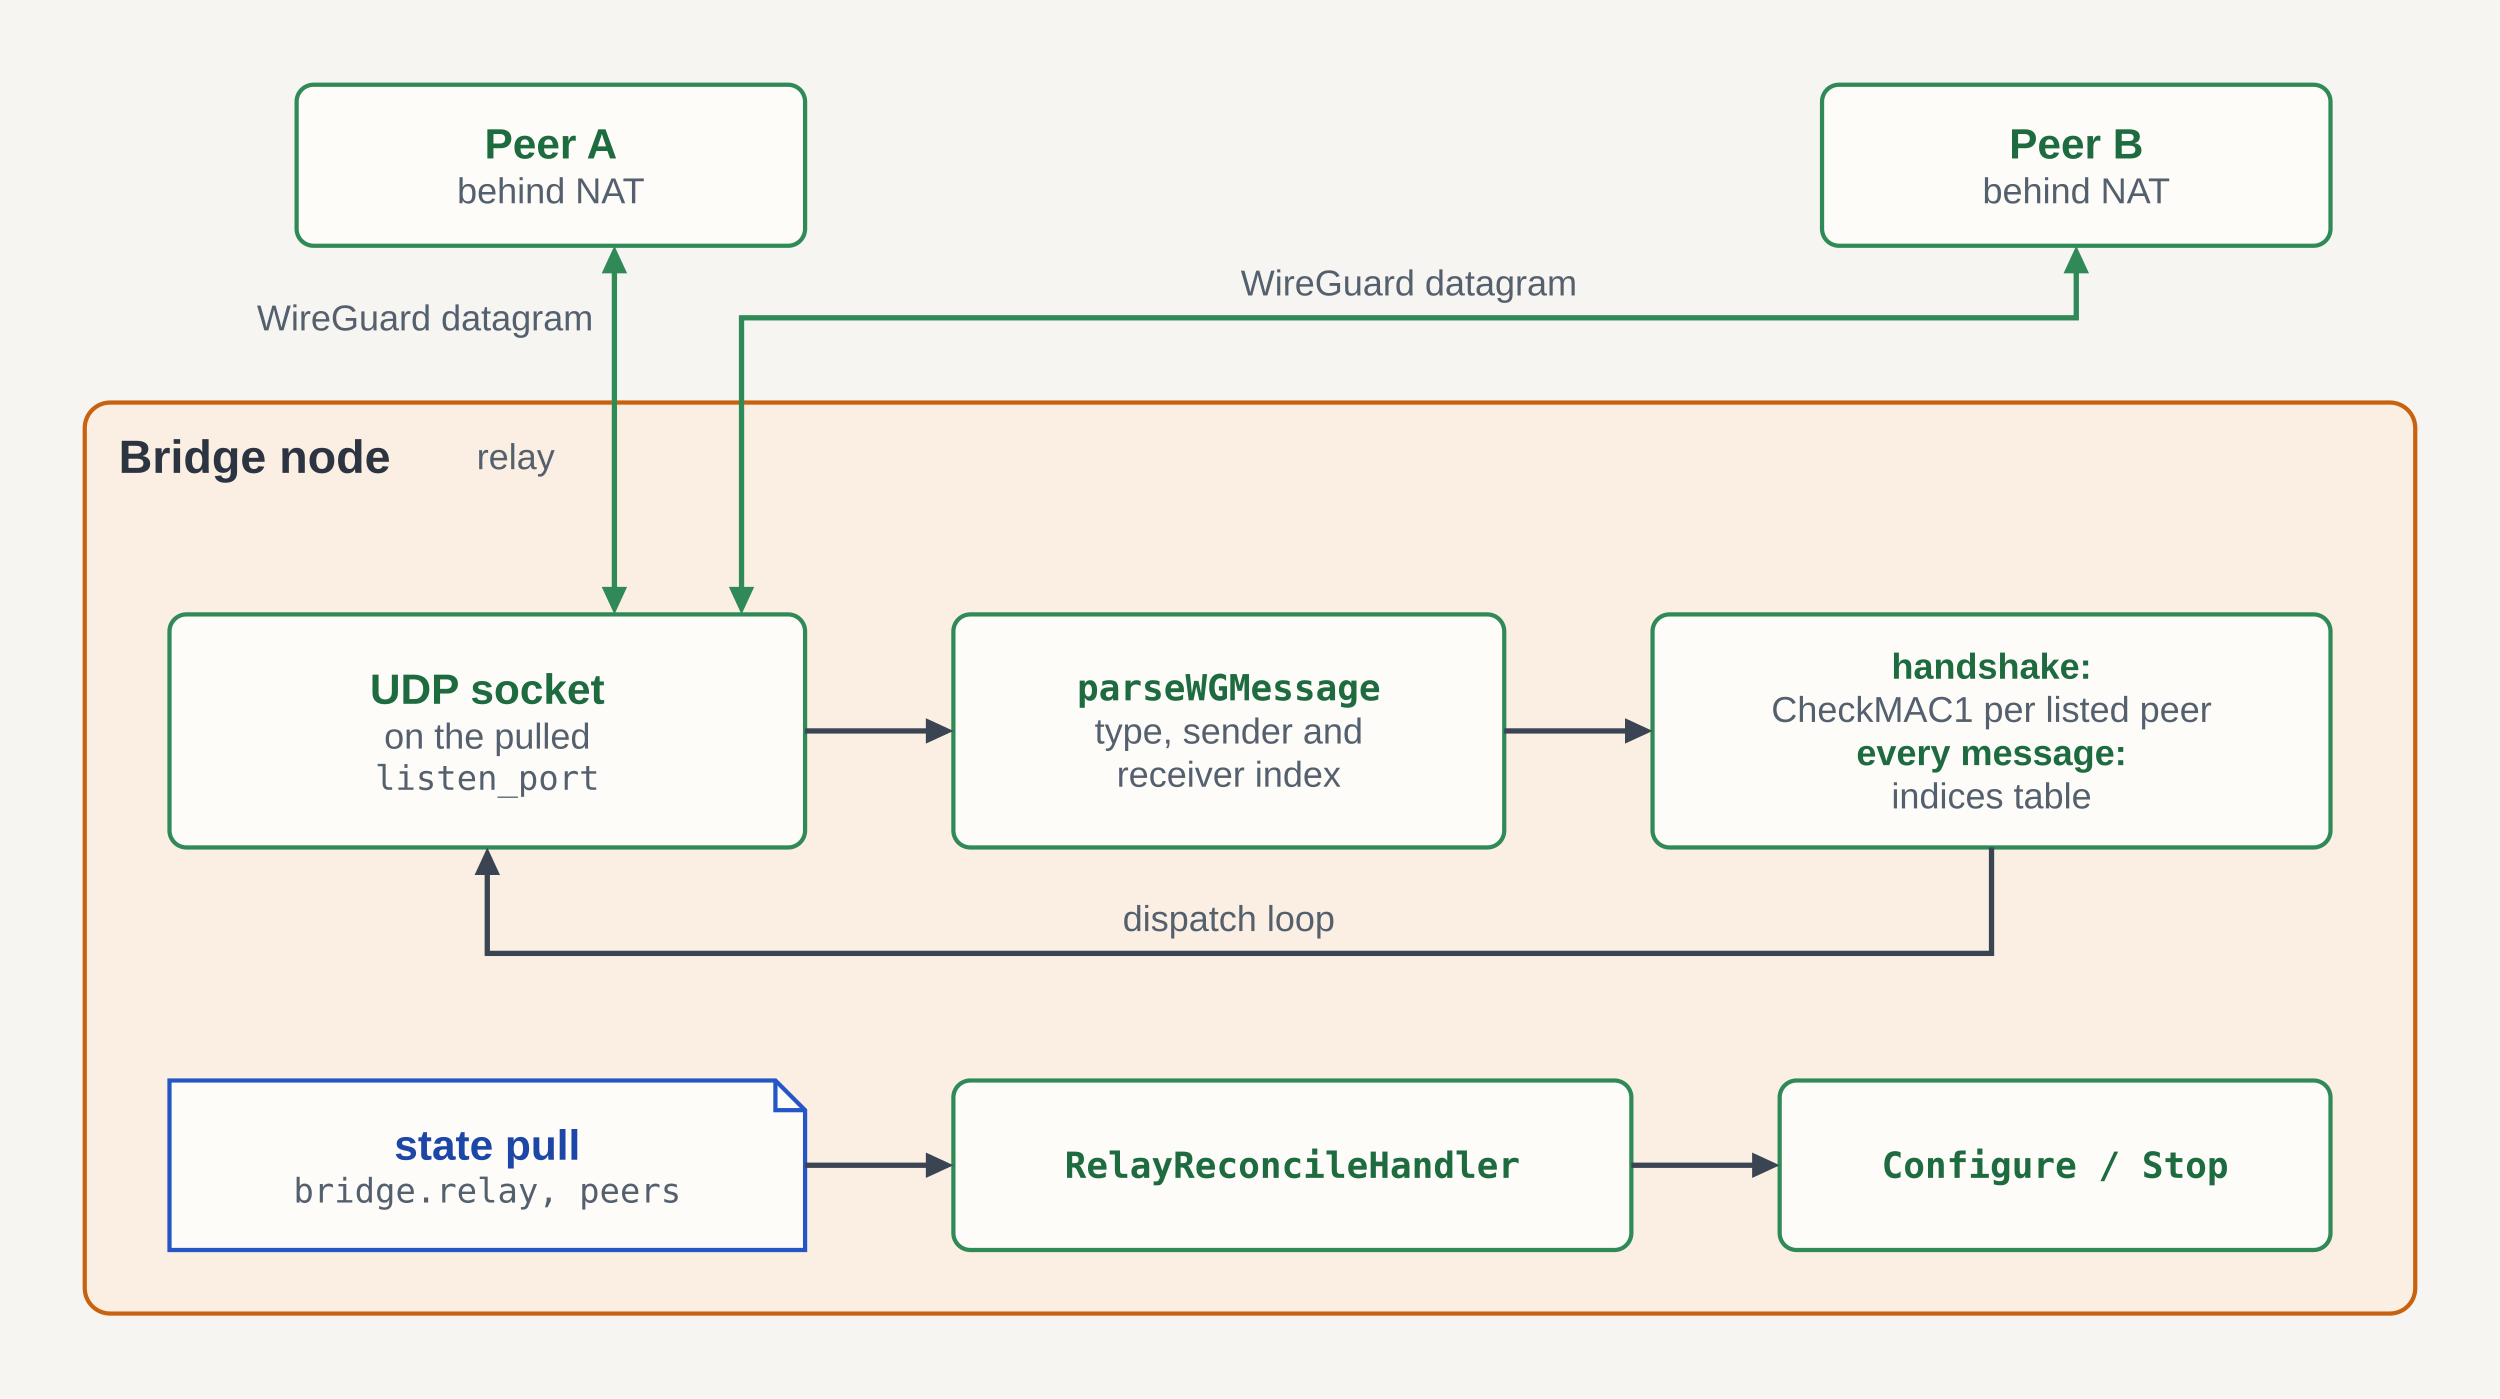
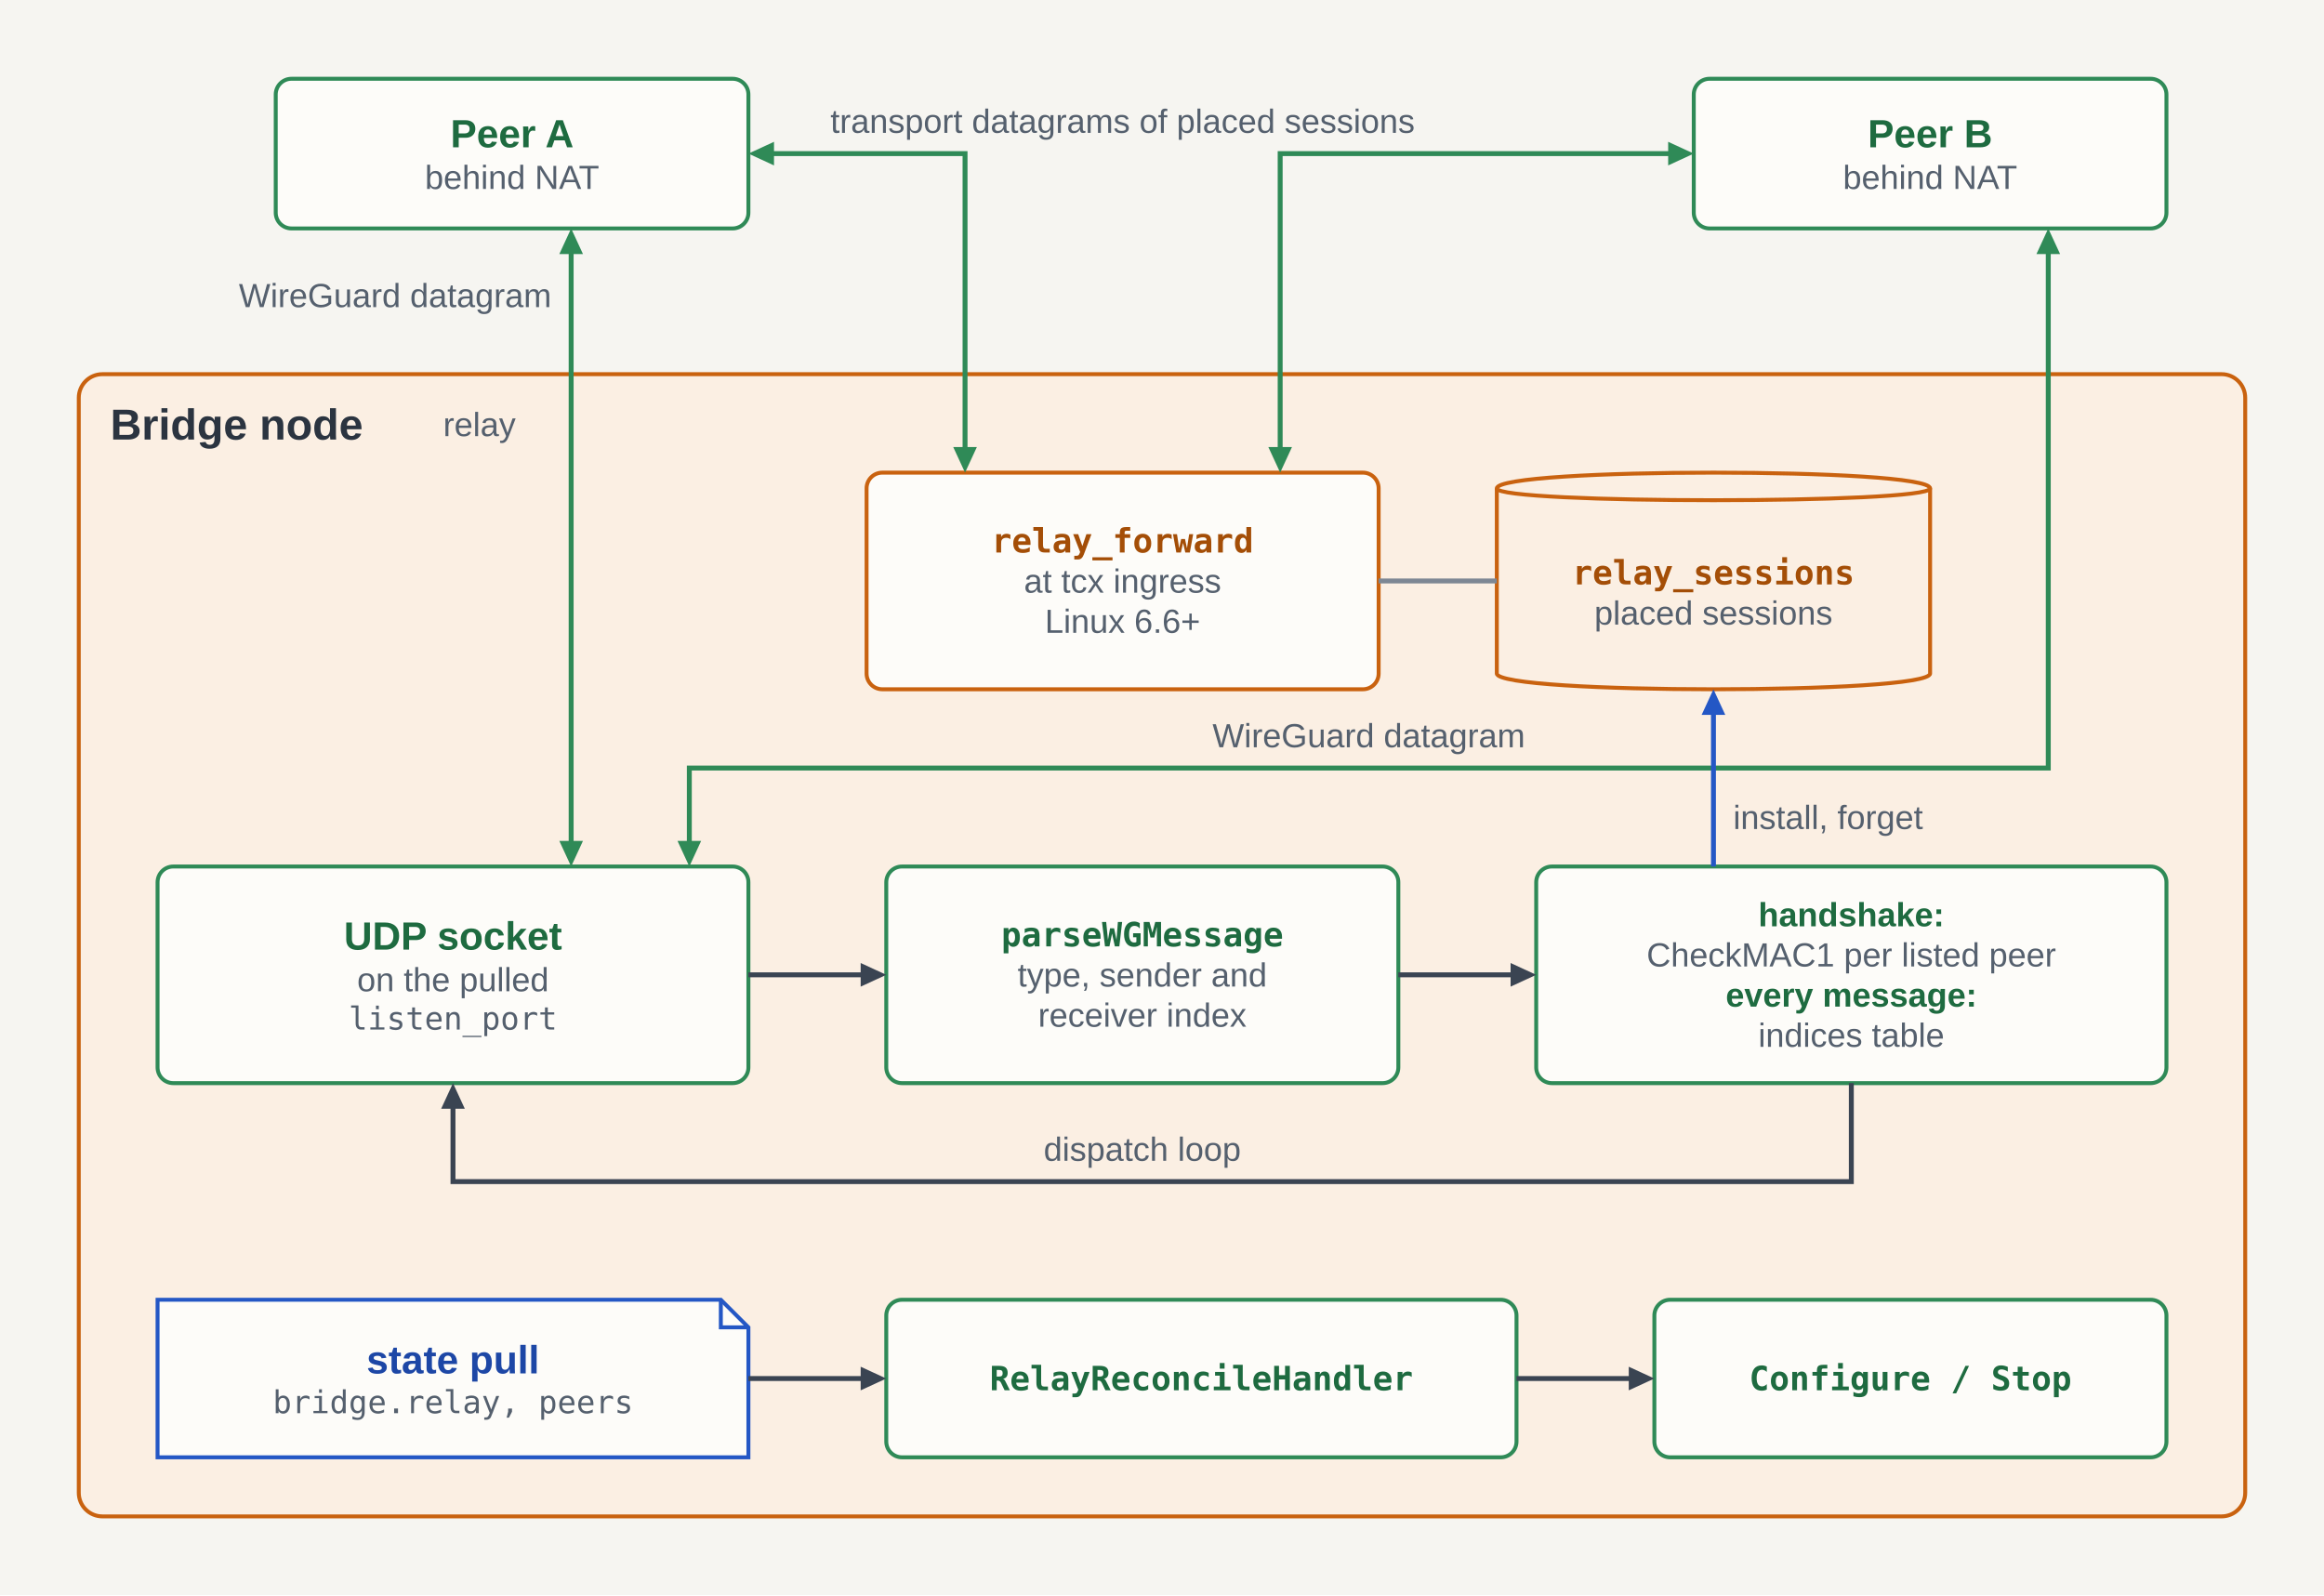
- <svg xmlns="http://www.w3.org/2000/svg" width="1180" height="660" viewBox="0 0 1180 660" font-family="'IBM Plex Sans', Arial, Helvetica, sans-serif" role="img" aria-label="How a bridge relays WireGuard between two peers behind NAT">
-   <rect width="1180" height="660" fill="#F6F5F1" />
+ <svg xmlns="http://www.w3.org/2000/svg" width="1180" height="810" viewBox="0 0 1180 810" font-family="'IBM Plex Sans', Arial, Helvetica, sans-serif" role="img" aria-label="How a bridge relays WireGuard between two peers behind NAT">
+   <rect width="1180" height="810" fill="#F6F5F1" />
  <rect x="140" y="40" width="240" height="76" rx="8" fill="#FDFCF9" stroke="#2F8A57" stroke-width="2" />
  <text x="260" y="74.8" font-size="20" font-weight="700" fill="#1E6B40" text-anchor="middle">Peer A</text>
  <text x="260" y="95.95" font-size="17" fill="#55606E" text-anchor="middle">behind NAT</text>
  <rect x="860" y="40" width="240" height="76" rx="8" fill="#FDFCF9" stroke="#2F8A57" stroke-width="2" />
  <text x="980" y="74.8" font-size="20" font-weight="700" fill="#1E6B40" text-anchor="middle">Peer B</text>
  <text x="980" y="95.95" font-size="17" fill="#55606E" text-anchor="middle">behind NAT</text>
-   <rect x="40" y="190" width="1100" height="430" rx="12" fill="#FBEFE3" stroke="#C9620F" stroke-width="2" />
+   <rect x="40" y="190" width="1100" height="580" rx="12" fill="#FBEFE3" stroke="#C9620F" stroke-width="2" />
  <text x="56" y="223.2" font-size="22" font-weight="700" fill="#2B3440">Bridge node</text>
  <text x="225" y="221.45" font-size="17" fill="#55606E">relay</text>
-   <rect x="80" y="290" width="300" height="110" rx="8" fill="#FDFCF9" stroke="#2F8A57" stroke-width="2" />
-   <text x="230" y="332.2" font-size="20" font-weight="700" fill="#1E6B40" text-anchor="middle">UDP socket</text>
-   <text x="230" y="353.35" font-size="17" fill="#55606E" text-anchor="middle">on the pulled</text>
-   <text x="230" y="372.8" font-size="16" font-family="'IBM Plex Mono', Menlo, Consolas, 'DejaVu Sans Mono', monospace" fill="#55606E" text-anchor="middle">listen_port</text>
-   <rect x="450" y="290" width="260" height="110" rx="8" fill="#FDFCF9" stroke="#2F8A57" stroke-width="2" />
-   <text x="580" y="330.55" font-size="17" font-weight="700" font-family="'IBM Plex Mono', Menlo, Consolas, 'DejaVu Sans Mono', monospace" fill="#1E6B40" text-anchor="middle">parseWGMessage</text>
-   <text x="580" y="350.95" font-size="17" fill="#55606E" text-anchor="middle">type, sender and</text>
-   <text x="580" y="371.35" font-size="17" fill="#55606E" text-anchor="middle">receiver index</text>
-   <rect x="780" y="290" width="320" height="110" rx="8" fill="#FDFCF9" stroke="#2F8A57" stroke-width="2" />
-   <text x="940" y="320.35" font-size="17" font-weight="700" fill="#1E6B40" text-anchor="middle">handshake:</text>
-   <text x="940" y="340.75" font-size="17" fill="#55606E" text-anchor="middle">CheckMAC1 per listed peer</text>
-   <text x="940" y="361.15" font-size="17" font-weight="700" fill="#1E6B40" text-anchor="middle">every message:</text>
-   <text x="940" y="381.55" font-size="17" fill="#55606E" text-anchor="middle">indices table</text>
-   <polyline points="380,345 441,345" fill="none" stroke="#3A4452" stroke-width="2.5" />
-   <polygon points="450,345 437,351 437,339" fill="#3A4452" />
-   <polyline points="710,345 771,345" fill="none" stroke="#3A4452" stroke-width="2.5" />
-   <polygon points="780,345 767,351 767,339" fill="#3A4452" />
-   <polyline points="940,400 940,450 230,450 230,409" fill="none" stroke="#3A4452" stroke-width="2.5" />
-   <polygon points="230,400 236,413 224,413" fill="#3A4452" />
-   <text x="580" y="439.45" font-size="17" fill="#55606E" text-anchor="middle">dispatch loop</text>
-   <polyline points="290,125 290,281" fill="none" stroke="#2F8A57" stroke-width="2.5" />
-   <polygon points="290,290 284,277 296,277" fill="#2F8A57" />
+   <rect x="440" y="240" width="260" height="110" rx="8" fill="#FDFCF9" stroke="#C9620F" stroke-width="2" />
+   <text x="570" y="280.55" font-size="17" font-weight="700" font-family="'IBM Plex Mono', Menlo, Consolas, 'DejaVu Sans Mono', monospace" fill="#A44E07" text-anchor="middle">relay_forward</text>
+   <text x="570" y="300.95" font-size="17" fill="#55606E" text-anchor="middle">at tcx ingress</text>
+   <text x="570" y="321.35" font-size="17" fill="#55606E" text-anchor="middle">Linux 6.6+</text>
+   <path d="M760 248C760 237.33 980 237.33 980 248V342C980 352.67 760 352.67 760 342Z" fill="#FBEFE3" stroke="#C9620F" stroke-width="2" />
+   <path d="M760 248C760 256 980 256 980 248" fill="none" stroke="#C9620F" stroke-width="2" />
+   <text x="870" y="296.75" font-size="17" font-weight="700" font-family="'IBM Plex Mono', Menlo, Consolas, 'DejaVu Sans Mono', monospace" fill="#A44E07" text-anchor="middle">relay_sessions</text>
+   <text x="870" y="317.15" font-size="17" fill="#55606E" text-anchor="middle">placed sessions</text>
+   <polyline points="700,295 760,295" fill="none" stroke="#7D8794" stroke-width="2.5" />
+   <polyline points="389,78 490,78 490,231" fill="none" stroke="#2F8A57" stroke-width="2.5" />
+   <polygon points="490,240 484,227 496,227" fill="#2F8A57" />
+   <polygon points="380,78 393,72 393,84" fill="#2F8A57" />
+   <polyline points="851,78 650,78 650,231" fill="none" stroke="#2F8A57" stroke-width="2.5" />
+   <polygon points="650,240 644,227 656,227" fill="#2F8A57" />
+   <polygon points="860,78 847,84 847,72" fill="#2F8A57" />
+   <text x="570" y="67.45" font-size="17" fill="#55606E" text-anchor="middle">transport datagrams of placed sessions</text>
+   <rect x="80" y="440" width="300" height="110" rx="8" fill="#FDFCF9" stroke="#2F8A57" stroke-width="2" />
+   <text x="230" y="482.2" font-size="20" font-weight="700" fill="#1E6B40" text-anchor="middle">UDP socket</text>
+   <text x="230" y="503.35" font-size="17" fill="#55606E" text-anchor="middle">on the pulled</text>
+   <text x="230" y="522.8" font-size="16" font-family="'IBM Plex Mono', Menlo, Consolas, 'DejaVu Sans Mono', monospace" fill="#55606E" text-anchor="middle">listen_port</text>
+   <rect x="450" y="440" width="260" height="110" rx="8" fill="#FDFCF9" stroke="#2F8A57" stroke-width="2" />
+   <text x="580" y="480.55" font-size="17" font-weight="700" font-family="'IBM Plex Mono', Menlo, Consolas, 'DejaVu Sans Mono', monospace" fill="#1E6B40" text-anchor="middle">parseWGMessage</text>
+   <text x="580" y="500.95" font-size="17" fill="#55606E" text-anchor="middle">type, sender and</text>
+   <text x="580" y="521.35" font-size="17" fill="#55606E" text-anchor="middle">receiver index</text>
+   <rect x="780" y="440" width="320" height="110" rx="8" fill="#FDFCF9" stroke="#2F8A57" stroke-width="2" />
+   <text x="940" y="470.35" font-size="17" font-weight="700" fill="#1E6B40" text-anchor="middle">handshake:</text>
+   <text x="940" y="490.75" font-size="17" fill="#55606E" text-anchor="middle">CheckMAC1 per listed peer</text>
+   <text x="940" y="511.15" font-size="17" font-weight="700" fill="#1E6B40" text-anchor="middle">every message:</text>
+   <text x="940" y="531.55" font-size="17" fill="#55606E" text-anchor="middle">indices table</text>
+   <polyline points="380,495 441,495" fill="none" stroke="#3A4452" stroke-width="2.5" />
+   <polygon points="450,495 437,501 437,489" fill="#3A4452" />
+   <polyline points="710,495 771,495" fill="none" stroke="#3A4452" stroke-width="2.5" />
+   <polygon points="780,495 767,501 767,489" fill="#3A4452" />
+   <polyline points="940,550 940,600 230,600 230,559" fill="none" stroke="#3A4452" stroke-width="2.5" />
+   <polygon points="230,550 236,563 224,563" fill="#3A4452" />
+   <text x="580" y="589.45" font-size="17" fill="#55606E" text-anchor="middle">dispatch loop</text>
+   <polyline points="290,125 290,431" fill="none" stroke="#2F8A57" stroke-width="2.5" />
+   <polygon points="290,440 284,427 296,427" fill="#2F8A57" />
  <polygon points="290,116 296,129 284,129" fill="#2F8A57" />
  <text x="280" y="155.95" font-size="17" fill="#55606E" text-anchor="end">WireGuard datagram</text>
-   <polyline points="980,125 980,150 350,150 350,281" fill="none" stroke="#2F8A57" stroke-width="2.5" />
-   <polygon points="350,290 344,277 356,277" fill="#2F8A57" />
-   <polygon points="980,116 986,129 974,129" fill="#2F8A57" />
-   <text x="665" y="139.45" font-size="17" fill="#55606E" text-anchor="middle">WireGuard datagram</text>
-   <path d="M80 510H366L380 524V590H80Z" fill="#FDFCF9" stroke="#2457C5" stroke-width="2" />
-   <path d="M366 510V524H380" fill="none" stroke="#2457C5" stroke-width="2" />
-   <text x="230" y="547.4" font-size="20" font-weight="700" fill="#1D47A6" text-anchor="middle">state pull</text>
-   <text x="230" y="567.6" font-size="16" font-family="'IBM Plex Mono', Menlo, Consolas, 'DejaVu Sans Mono', monospace" fill="#55606E" text-anchor="middle">bridge.relay, peers</text>
-   <rect x="450" y="510" width="320" height="80" rx="8" fill="#FDFCF9" stroke="#2F8A57" stroke-width="2" />
-   <text x="610" y="555.95" font-size="17" font-weight="700" font-family="'IBM Plex Mono', Menlo, Consolas, 'DejaVu Sans Mono', monospace" fill="#1E6B40" text-anchor="middle">RelayReconcileHandler</text>
-   <rect x="840" y="510" width="260" height="80" rx="8" fill="#FDFCF9" stroke="#2F8A57" stroke-width="2" />
-   <text x="970" y="555.95" font-size="17" font-weight="700" font-family="'IBM Plex Mono', Menlo, Consolas, 'DejaVu Sans Mono', monospace" fill="#1E6B40" text-anchor="middle">Configure / Stop</text>
-   <polyline points="380,550 441,550" fill="none" stroke="#3A4452" stroke-width="2.5" />
-   <polygon points="450,550 437,556 437,544" fill="#3A4452" />
-   <polyline points="770,550 831,550" fill="none" stroke="#3A4452" stroke-width="2.5" />
-   <polygon points="840,550 827,556 827,544" fill="#3A4452" />
+   <polyline points="1040,125 1040,390 350,390 350,431" fill="none" stroke="#2F8A57" stroke-width="2.5" />
+   <polygon points="350,440 344,427 356,427" fill="#2F8A57" />
+   <polygon points="1040,116 1046,129 1034,129" fill="#2F8A57" />
+   <text x="695" y="379.45" font-size="17" fill="#55606E" text-anchor="middle">WireGuard datagram</text>
+   <polyline points="870,440 870,359" fill="none" stroke="#2457C5" stroke-width="2.5" />
+   <polygon points="870,350 876,363 864,363" fill="#2457C5" />
+   <text x="880" y="420.95" font-size="17" fill="#55606E">install, forget</text>
+   <path d="M80 660H366L380 674V740H80Z" fill="#FDFCF9" stroke="#2457C5" stroke-width="2" />
+   <path d="M366 660V674H380" fill="none" stroke="#2457C5" stroke-width="2" />
+   <text x="230" y="697.4" font-size="20" font-weight="700" fill="#1D47A6" text-anchor="middle">state pull</text>
+   <text x="230" y="717.6" font-size="16" font-family="'IBM Plex Mono', Menlo, Consolas, 'DejaVu Sans Mono', monospace" fill="#55606E" text-anchor="middle">bridge.relay, peers</text>
+   <rect x="450" y="660" width="320" height="80" rx="8" fill="#FDFCF9" stroke="#2F8A57" stroke-width="2" />
+   <text x="610" y="705.95" font-size="17" font-weight="700" font-family="'IBM Plex Mono', Menlo, Consolas, 'DejaVu Sans Mono', monospace" fill="#1E6B40" text-anchor="middle">RelayReconcileHandler</text>
+   <rect x="840" y="660" width="260" height="80" rx="8" fill="#FDFCF9" stroke="#2F8A57" stroke-width="2" />
+   <text x="970" y="705.95" font-size="17" font-weight="700" font-family="'IBM Plex Mono', Menlo, Consolas, 'DejaVu Sans Mono', monospace" fill="#1E6B40" text-anchor="middle">Configure / Stop</text>
+   <polyline points="380,700 441,700" fill="none" stroke="#3A4452" stroke-width="2.5" />
+   <polygon points="450,700 437,706 437,694" fill="#3A4452" />
+   <polyline points="770,700 831,700" fill="none" stroke="#3A4452" stroke-width="2.5" />
+   <polygon points="840,700 827,706 827,694" fill="#3A4452" />
</svg>
